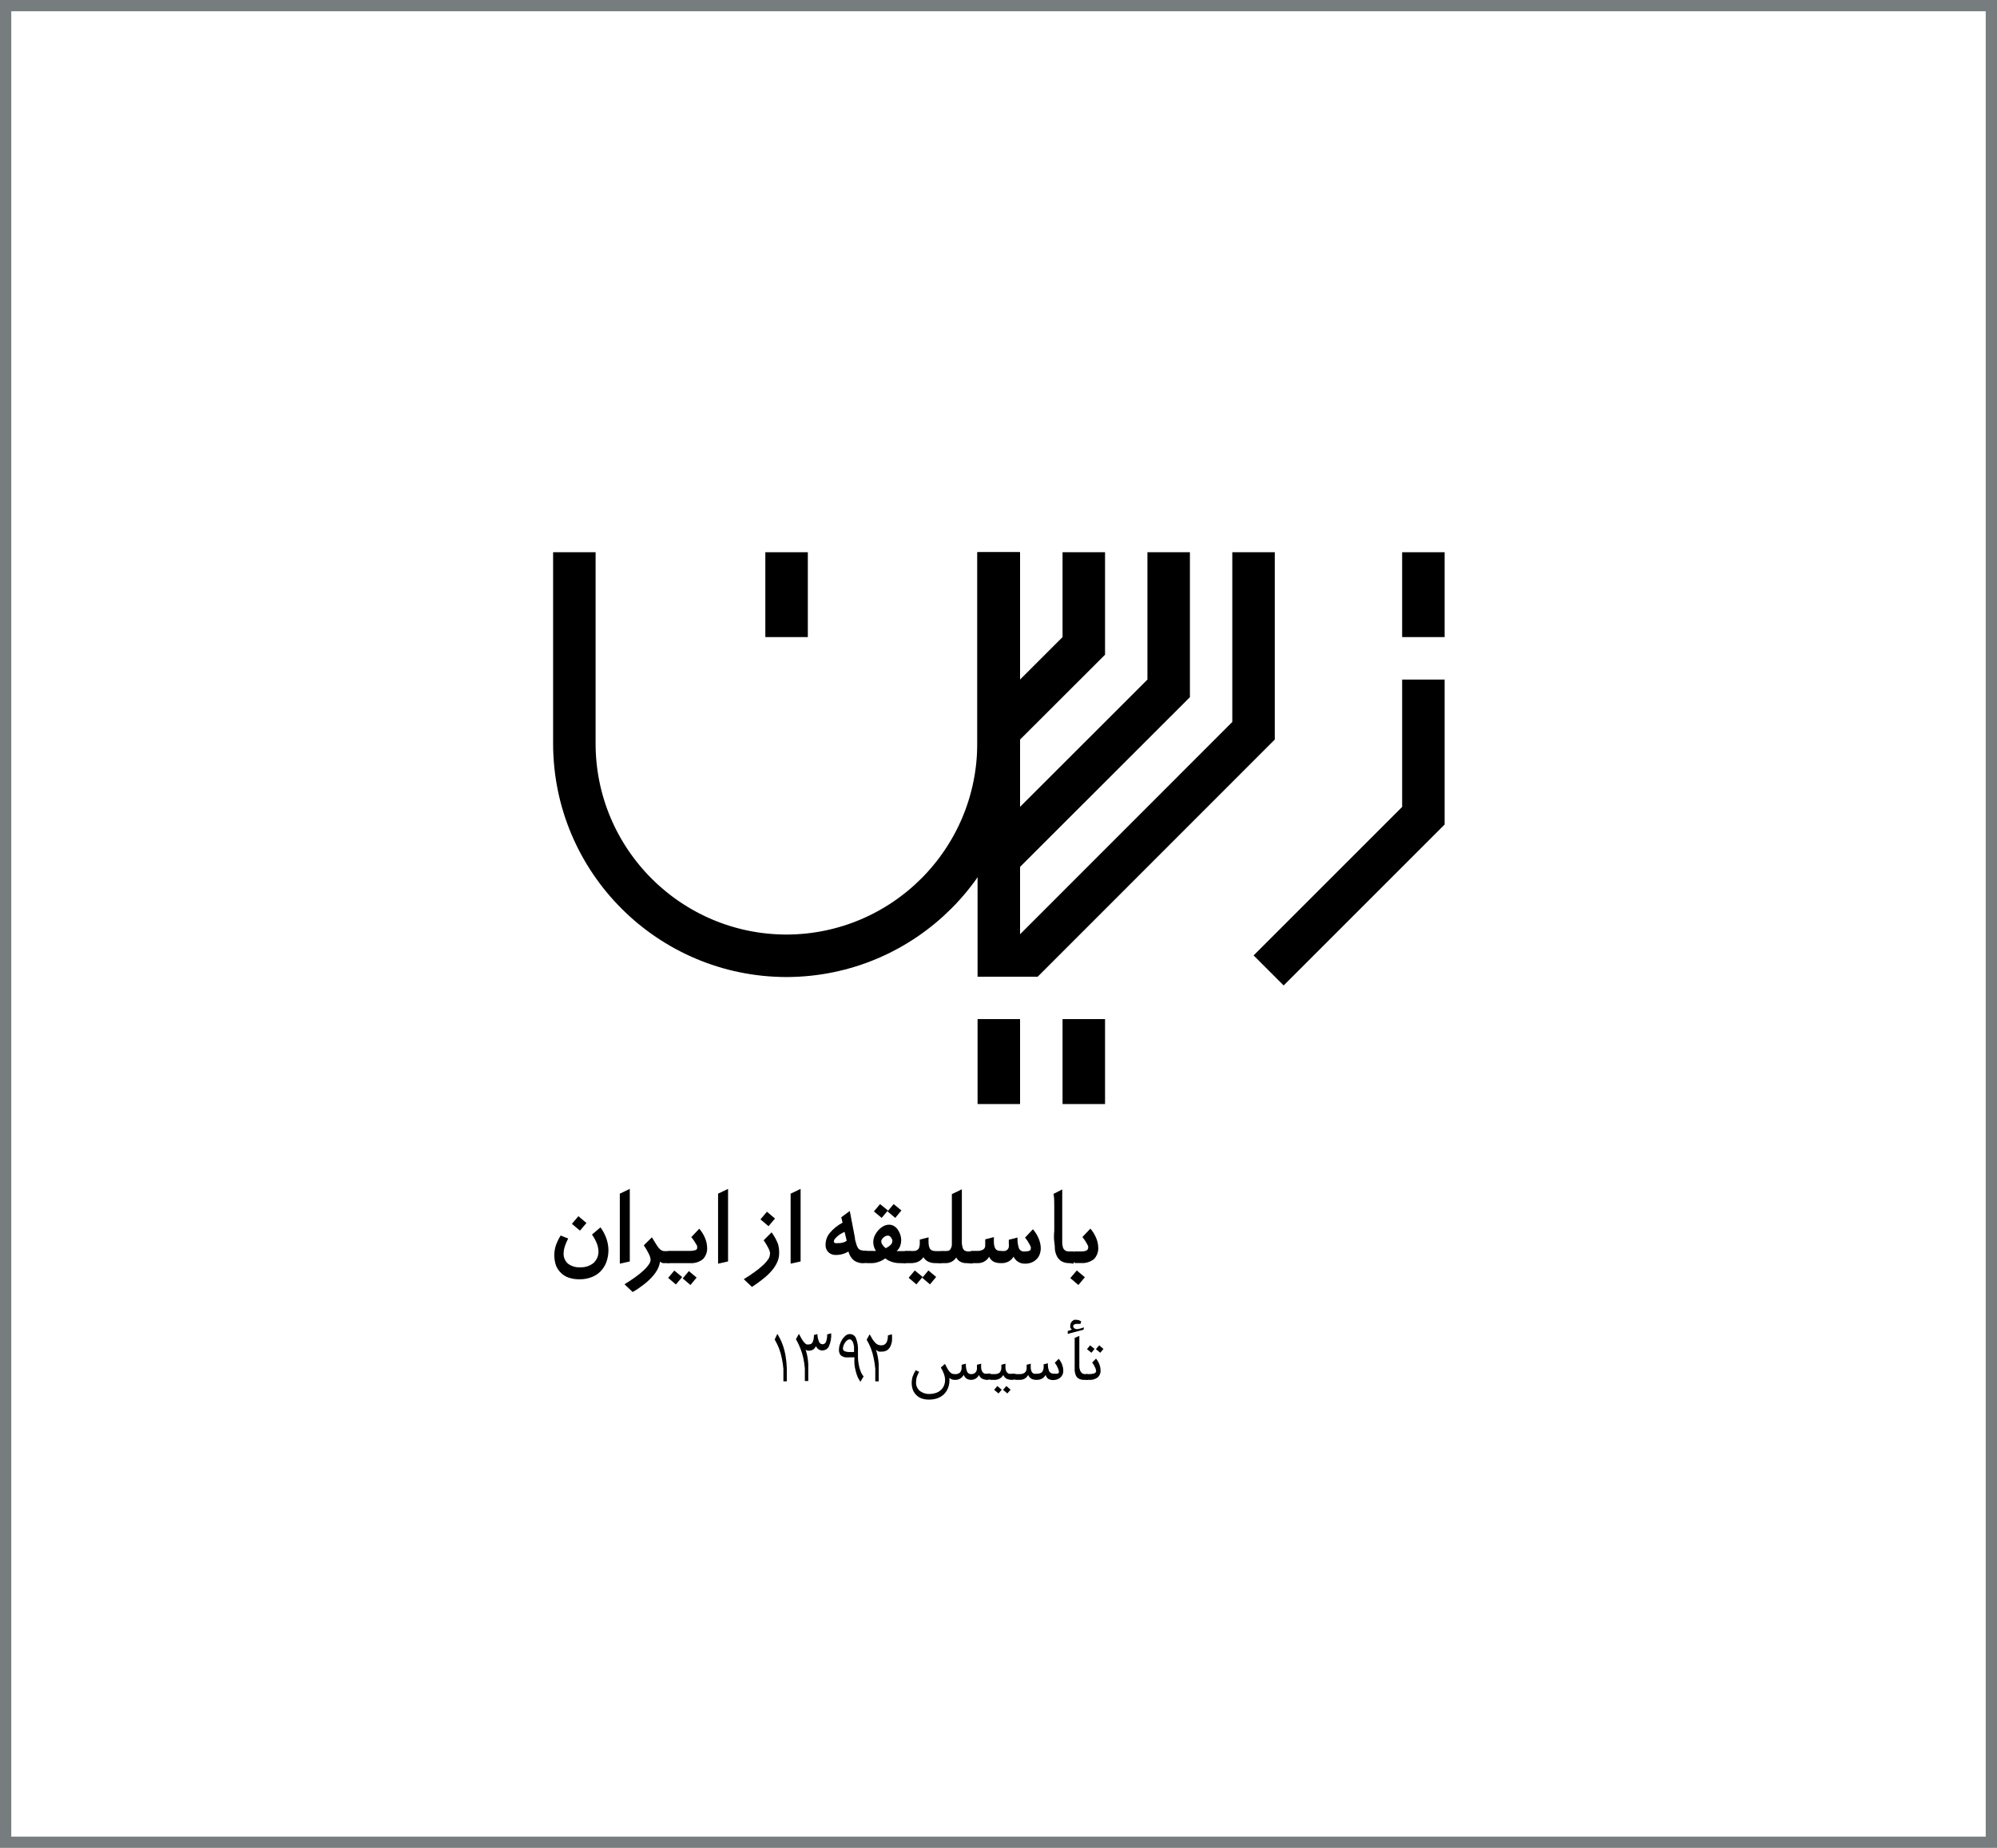
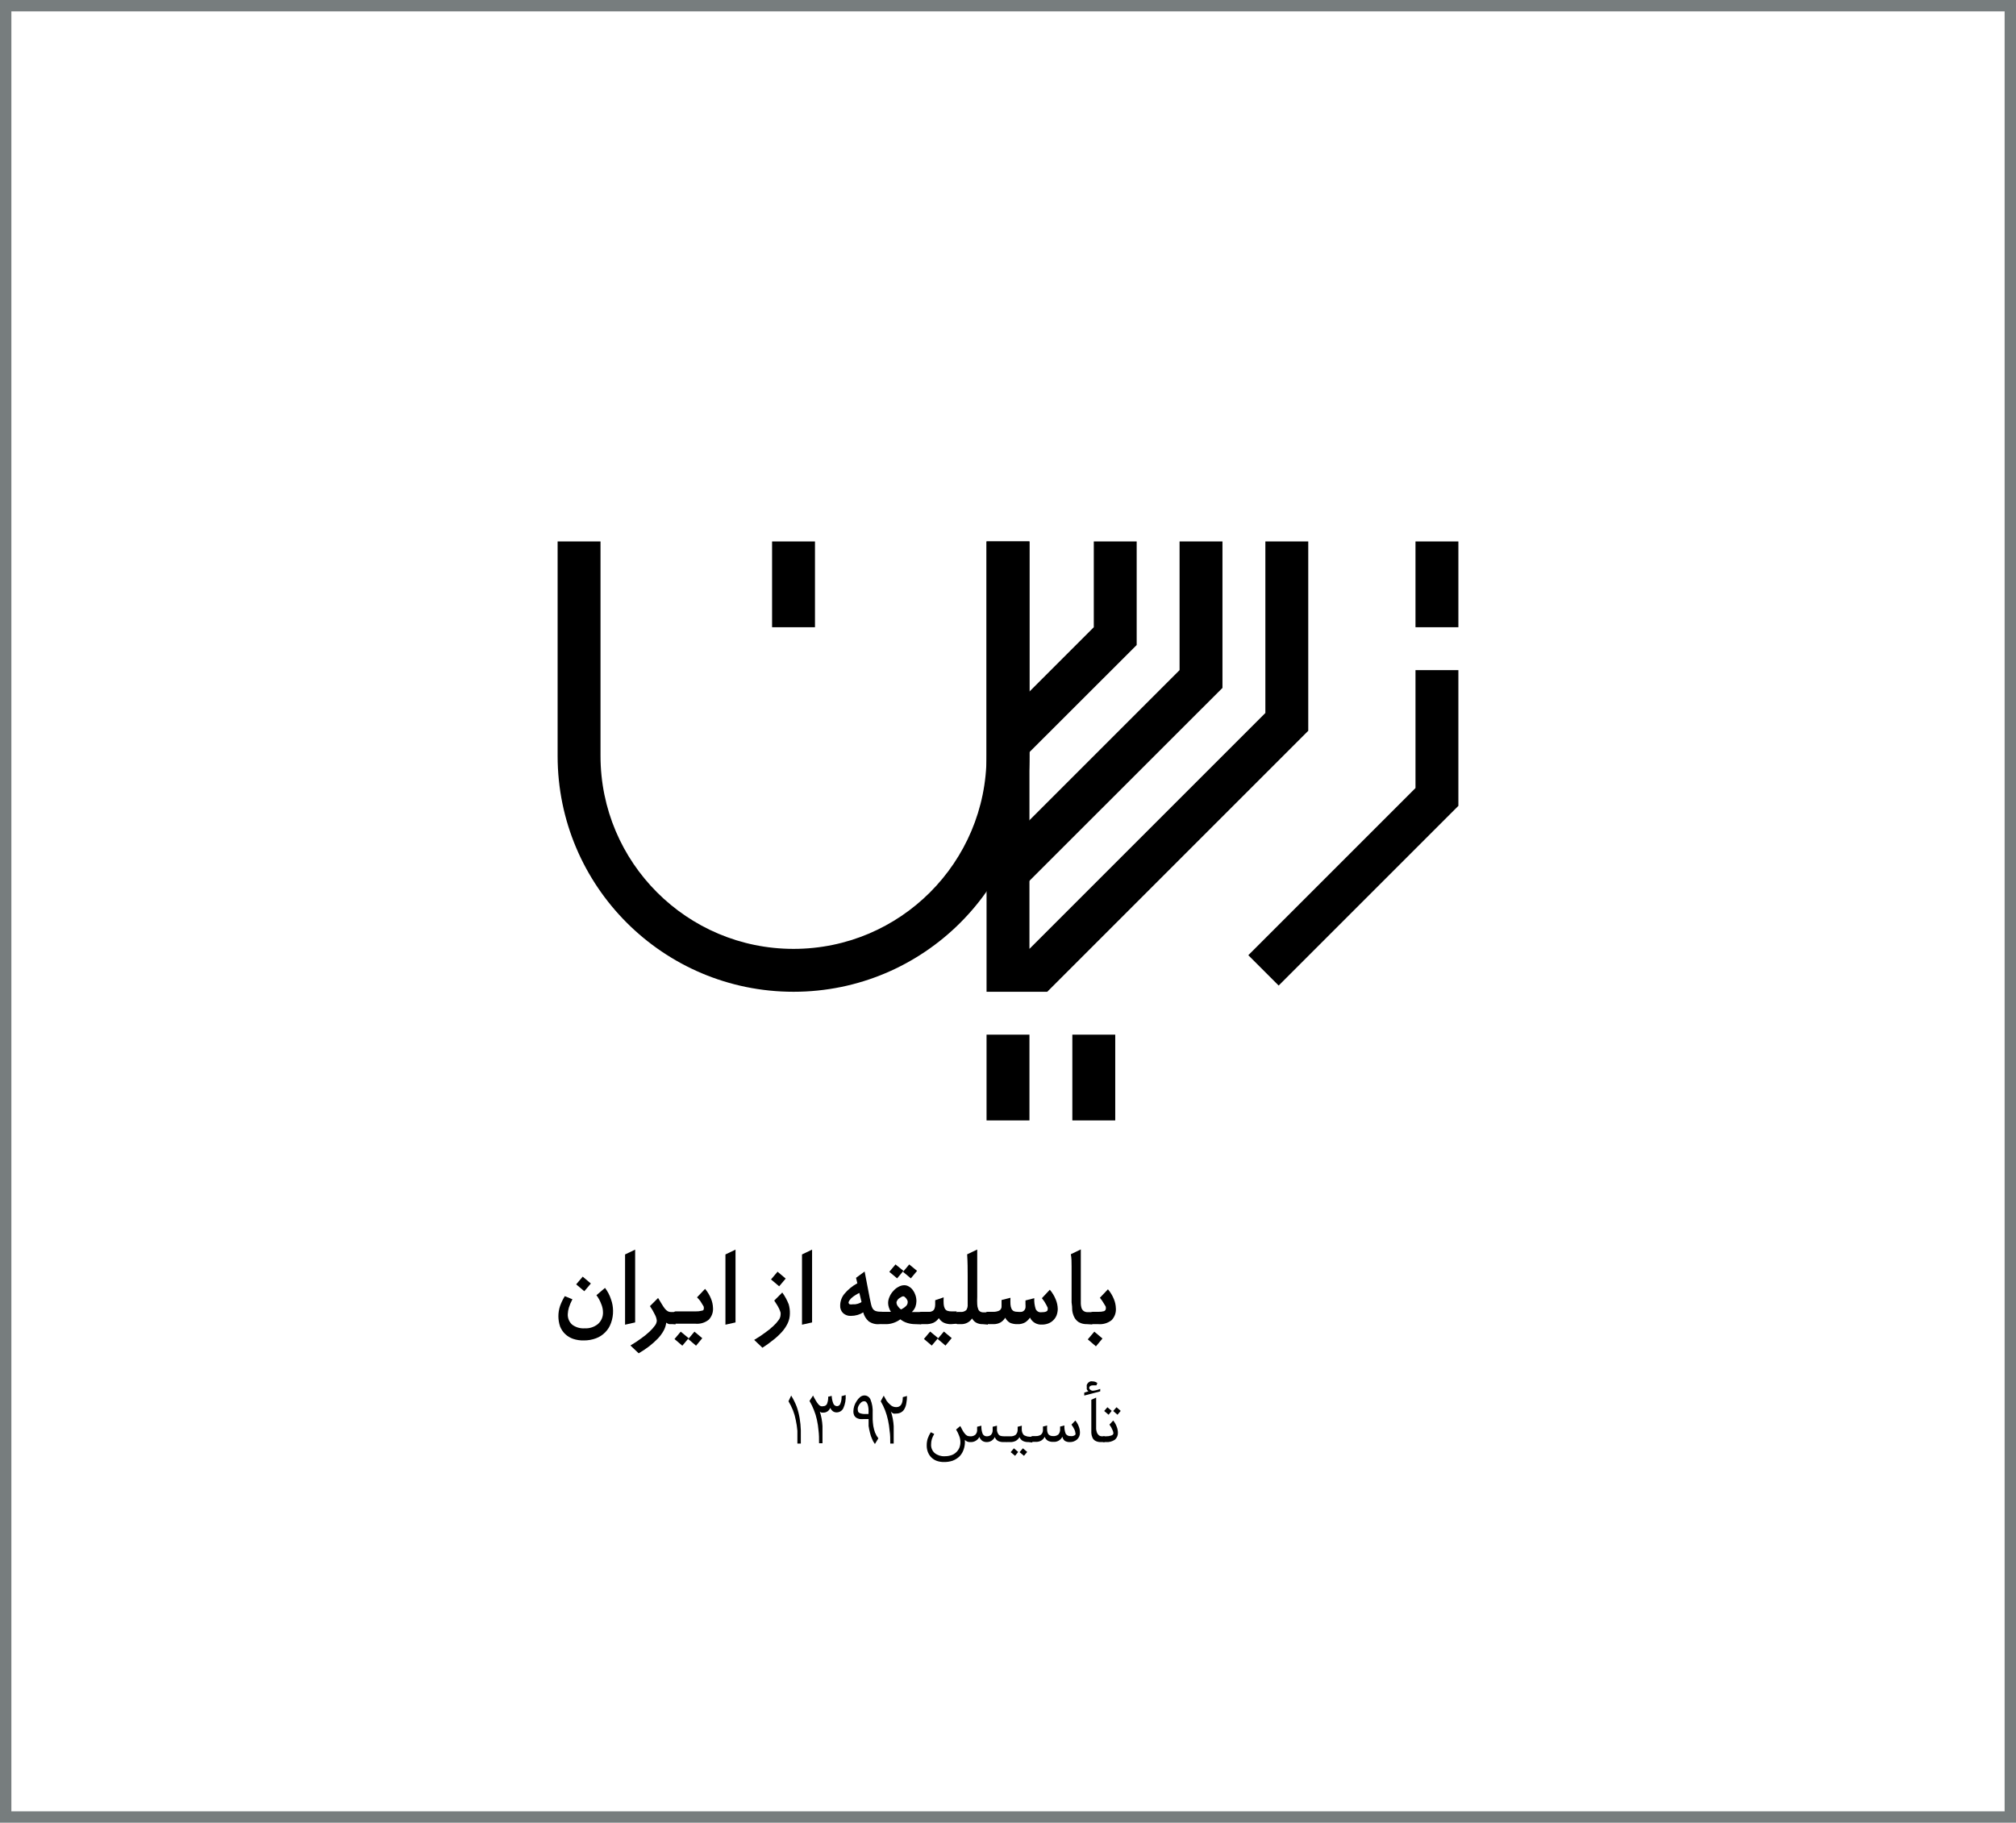
- <svg xmlns="http://www.w3.org/2000/svg" viewBox="0 0 188 174">
+ <svg xmlns="http://www.w3.org/2000/svg" viewBox="0 0 188 170">
  <defs>
-     <style>.cls-1,.cls-3{fill:none;}.cls-2{fill:#777d7e;}.cls-3{stroke:#000;stroke-miterlimit:10;stroke-width:4px;}</style>
+     <style>.cls-1{fill:none;}.cls-2{fill:#777d7e;}</style>
  </defs>
  <g id="Graphics">
-     <rect class="cls-1" width="188" height="174" />
-     <path class="cls-2" d="M186.94,1.06V172.94H1.06V1.06H186.94M188,0H0V174H188V0Z" />
-     <path d="M56.53,115.57a4,4,0,0,1,.56,1.06,3.55,3.55,0,0,1,.19,1.06,3.41,3.41,0,0,1-.19,1.14,2.56,2.56,0,0,1-.54.87,2.33,2.33,0,0,1-.86.56,3,3,0,0,1-1.14.2,2.93,2.93,0,0,1-1-.15,1.86,1.86,0,0,1-.73-.44,2,2,0,0,1-.48-.71,3,3,0,0,1,0-1.92,4.94,4.94,0,0,1,.44-.9l.71.28a4.74,4.74,0,0,0-.33.78,2.07,2.07,0,0,0-.1.59,1.23,1.23,0,0,0,.41,1,1.73,1.73,0,0,0,1.16.34,1.83,1.83,0,0,0,1.24-.4,1.43,1.43,0,0,0,.47-1.13,2.25,2.25,0,0,0-.16-.73,3.9,3.9,0,0,0-.45-.82Zm-1.93.31-.76-.64.61-.72.76.64Z" />
-     <path d="M59.29,118.78l-.94.21V112.4l.94-.45Z" />
-     <path d="M62.73,118.94l-.32,0a.57.57,0,0,1-.28-.14,2.06,2.06,0,0,1-.26.78,3.56,3.56,0,0,1-.54.72,5.86,5.86,0,0,1-.77.69c-.3.23-.61.45-1,.67l-.77-.73c.36-.22.7-.44,1-.66a7.06,7.06,0,0,0,.78-.63,3.06,3.06,0,0,0,.5-.56.82.82,0,0,0,.18-.46,1.48,1.48,0,0,0-.18-.57,6.13,6.13,0,0,0-.46-.79l.76-.75c.14.24.27.44.37.6a3.54,3.54,0,0,0,.28.41,1,1,0,0,0,.26.22.59.59,0,0,0,.29.07H63v1.15Z" />
-     <path d="M65.63,117.52a.49.49,0,0,0,0-.17c0-.07-.08-.15-.13-.25l-.19-.31-.23-.3.75-.79a3.2,3.2,0,0,1,.56.92,2.45,2.45,0,0,1,.18.85,1.43,1.43,0,0,1-.4,1.1,1.76,1.76,0,0,1-1.23.37H63q-.1,0-.18-.15a1.14,1.14,0,0,1-.07-.42,1.22,1.22,0,0,1,.07-.42c0-.1.11-.16.18-.16h1.89a1.88,1.88,0,0,0,.53-.06C65.57,117.69,65.63,117.62,65.63,117.52Zm-2,3.43-.73-.62.58-.69.74.61ZM65,121l-.73-.62.58-.69.73.61Z" />
-     <path d="M68.54,118.78l-.94.21V112.4l.94-.45Z" />
-     <path d="M73.35,118a2,2,0,0,1-.2.89,3.36,3.36,0,0,1-.54.81,5.5,5.5,0,0,1-.82.76,11.32,11.32,0,0,1-1,.72l-.77-.73c.36-.22.7-.44,1-.66a7.06,7.06,0,0,0,.78-.63,3.06,3.06,0,0,0,.5-.56.82.82,0,0,0,.18-.46.68.68,0,0,0,0-.25,2.11,2.11,0,0,0-.13-.34c-.06-.12-.13-.25-.21-.38s-.16-.26-.25-.38l.75-.75a4.84,4.84,0,0,1,.6,1.09A2.83,2.83,0,0,1,73.35,118Zm-1-2.54-.76-.64.61-.72.76.64Z" />
-     <path d="M75.37,118.78l-.94.21V112.4l.94-.45Z" />
-     <path d="M81.37,118.94a1.48,1.48,0,0,1-1-.27,1.61,1.61,0,0,1-.5-.83,1.85,1.85,0,0,1-.53.24,2.16,2.16,0,0,1-.62.09,1,1,0,0,1-.73-.25.94.94,0,0,1-.27-.72,1.74,1.74,0,0,1,.37-1.07,4,4,0,0,1,1.23-1l-.12-.51.8-.59.48,2.5c0,.23.09.43.13.59a1.17,1.17,0,0,0,.16.39.47.47,0,0,0,.26.2,1.33,1.33,0,0,0,.44.06h.15v1.15ZM79.51,116a2.31,2.31,0,0,0-.35.18,1.89,1.89,0,0,0-.31.22,1.81,1.81,0,0,0-.24.24.52.52,0,0,0-.11.24.18.18,0,0,0,.11.17.56.56,0,0,0,.28,0,.9.9,0,0,0,.22,0l.25-.05a1,1,0,0,0,.21-.08l.14-.09Z" />
-     <path d="M84.71,118.94a2.21,2.21,0,0,1-.72-.11,1.84,1.84,0,0,1-.65-.34,2.08,2.08,0,0,1-.66.34,1.81,1.81,0,0,1-.62.11h-.4q-.12,0-.18-.15a1,1,0,0,1-.07-.42,1,1,0,0,1,.07-.42c0-.1.1-.16.18-.16h.52a1.57,1.57,0,0,0,.28,0,1.69,1.69,0,0,1-.19-.41,1.51,1.51,0,0,1-.06-.41,1.44,1.44,0,0,1,.13-.6,2.12,2.12,0,0,1,.35-.53,1.75,1.75,0,0,1,.48-.38,1.08,1.08,0,0,1,.53-.14.89.89,0,0,1,.45.12,1.13,1.13,0,0,1,.36.33,1.8,1.8,0,0,1,.24.48,1.71,1.71,0,0,1,.09.55,1.61,1.61,0,0,1-.09.51,1.21,1.21,0,0,1-.34.5l.31,0h.56v1.15ZM83,114.68l-.73-.61.58-.69.74.6Zm.57,1.67a.46.46,0,0,0-.21.05.9.9,0,0,0-.2.14.75.75,0,0,0-.14.17.32.32,0,0,0-.06.17.66.66,0,0,0,.13.35,1.18,1.18,0,0,0,.29.3,1.37,1.37,0,0,0,.46-.31.47.47,0,0,0,.16-.29.68.68,0,0,0,0-.19,1.14,1.14,0,0,0-.1-.19.58.58,0,0,0-.13-.14A.27.27,0,0,0,83.61,116.35Zm.71-1.67-.73-.61.58-.69.73.6Z" />
-     <path d="M88.08,118.94a1.56,1.56,0,0,1-.68-.13,1.07,1.07,0,0,1-.47-.43,1.27,1.27,0,0,1-.5.43,1.69,1.69,0,0,1-.72.13h-.43q-.11,0-.18-.15a1.14,1.14,0,0,1-.07-.42,1.22,1.22,0,0,1,.07-.42c.05-.1.11-.16.18-.16h.41a2.56,2.56,0,0,0,.42,0,.66.66,0,0,0,.27-.1.41.41,0,0,0,.15-.21,1.48,1.48,0,0,0,.06-.35v-.41l.83-.21a5.16,5.16,0,0,0,0,.61,1.07,1.07,0,0,0,.1.41.45.45,0,0,0,.23.22,1.15,1.15,0,0,0,.41.06h.47v1.15Zm-1.81,2-.73-.62.58-.69.74.61Zm1.28,0-.73-.62.58-.69.73.61Z" />
-     <path d="M91,118.94a1.13,1.13,0,0,1-.61-.14,1,1,0,0,1-.37-.39,1.15,1.15,0,0,1-1,.53h-.36q-.1,0-.18-.15a.92.92,0,0,1-.07-.41,1,1,0,0,1,.07-.42c0-.1.11-.16.18-.16h.26c.28,0,.46,0,.55-.17a.84.84,0,0,0,.14-.53c0-.06,0-.19,0-.38s0-.49,0-.87,0-.85,0-1.41,0-1.25,0-2l.94-.45v4.43c0,.26,0,.49,0,.67a2,2,0,0,0,.09.44.52.52,0,0,0,.19.24.69.69,0,0,0,.34.07h.38v1.14Z" />
-     <path d="M95.42,118.33a1.24,1.24,0,0,1-.46.45,1.32,1.32,0,0,1-.7.16,1.71,1.71,0,0,1-.69-.12,1,1,0,0,1-.45-.48,1.23,1.23,0,0,1-.48.46,1.15,1.15,0,0,1-.57.14h-.6q-.12,0-.18-.15a1,1,0,0,1-.07-.42,1,1,0,0,1,.07-.42c0-.1.1-.16.18-.16H92a1.08,1.08,0,0,0,.52-.11.42.42,0,0,0,.23-.41v-.57l.82-.21a5.16,5.16,0,0,0,0,.61,1.29,1.29,0,0,0,.1.41.45.45,0,0,0,.21.22.88.88,0,0,0,.35.06,1.49,1.49,0,0,0,.4,0,.48.48,0,0,0,.23-.14.41.41,0,0,0,.11-.23,1.75,1.75,0,0,0,0-.35v-.33l.82-.21a2.7,2.7,0,0,0,.13,1,.5.5,0,0,0,.53.31c.4,0,.59-.08.59-.25a.54.54,0,0,0,0-.18,1.57,1.57,0,0,0-.13-.26,3.49,3.49,0,0,0-.18-.31l-.23-.3.74-.79a3.2,3.2,0,0,1,.56.92,2.45,2.45,0,0,1,.18.85,1.7,1.7,0,0,1-.11.61,1.14,1.14,0,0,1-.31.46,1.35,1.35,0,0,1-.47.3,1.64,1.64,0,0,1-.6.1A1.14,1.14,0,0,1,95.42,118.33Z" />
-     <path d="M100.69,118.94a1.49,1.49,0,0,1-.75-.17,1.19,1.19,0,0,1-.43-.46,1.9,1.9,0,0,1-.2-.65q0-.36-.06-.75t0-1c0-.38,0-.77,0-1.17s0-.8,0-1.2,0-.77-.07-1.12L100,112v1.15c0,.4,0,.79,0,1.19s0,.78,0,1.17,0,.75,0,1.1c0,.16,0,.31,0,.46a1.59,1.59,0,0,0,.07.4.51.51,0,0,0,.2.27.62.62,0,0,0,.4.1h.4v1.15Z" />
-     <path d="M101.52,121l-.76-.65.61-.72.76.64Zm.92-3.49a.58.58,0,0,0,0-.17,2.05,2.05,0,0,0-.13-.25c-.05-.1-.12-.2-.19-.31l-.22-.3.75-.79a3.2,3.2,0,0,1,.56.92,2.45,2.45,0,0,1,.18.85,1.47,1.47,0,0,1-.4,1.1,1.76,1.76,0,0,1-1.23.37h-.53q-.11,0-.18-.15a1,1,0,0,1-.07-.42A1,1,0,0,1,101,118c0-.1.11-.16.18-.16h.53a1.93,1.93,0,0,0,.53-.06C102.37,117.69,102.44,117.62,102.44,117.52Z" />
-     <path d="M73.18,125.6a5.6,5.6,0,0,1,.51,1.05,6.1,6.1,0,0,1,.27,1.06,8,8,0,0,1,.11,1.12c0,.39,0,.8,0,1.24h-.32c0-.43,0-.82,0-1.18a7.81,7.81,0,0,0-.15-1,5.06,5.06,0,0,0-.26-.91,6,6,0,0,0-.41-.85Z" />
-     <path d="M75.21,125.6c.1.19.19.36.27.49a2.44,2.44,0,0,0,.23.32.84.84,0,0,0,.21.18.71.71,0,0,0,.26,0,.34.34,0,0,0,.32-.21,1.4,1.4,0,0,0,.12-.67l.33-.09a2,2,0,0,0,.16.74.36.36,0,0,0,.34.22.35.35,0,0,0,.31-.23,1.79,1.79,0,0,0,.11-.7l.38-.1a2.66,2.66,0,0,1-.22,1.24.68.68,0,0,1-.61.37.56.56,0,0,1-.38-.12.73.73,0,0,1-.23-.29.65.65,0,0,1-.63.43.52.52,0,0,1-.17,0,.42.42,0,0,1-.17-.1,5.14,5.14,0,0,1,.25,1.35c0,.49,0,1,0,1.61h-.32c0-.43,0-.82,0-1.18a7.81,7.81,0,0,0-.15-1,5.35,5.35,0,0,0-.28-.91,6.6,6.6,0,0,0-.41-.85Z" />
-     <path d="M81,130.11a3,3,0,0,1-.27-.47,4.59,4.59,0,0,1-.18-.56,4.23,4.23,0,0,1-.11-.62,4.73,4.73,0,0,1,0-.65H80a2.81,2.81,0,0,1-.43,0,.82.82,0,0,1-.32-.12.45.45,0,0,1-.2-.23.79.79,0,0,1-.07-.37,1.42,1.42,0,0,1,.08-.48,2.62,2.62,0,0,1,.22-.48,1.71,1.71,0,0,1,.33-.37.64.64,0,0,1,.39-.14.62.62,0,0,1,.58.38,3,3,0,0,1,.19,1.25c0,.19,0,.4,0,.61a4.36,4.36,0,0,0,.07.62,3.33,3.33,0,0,0,.16.6,1.86,1.86,0,0,0,.3.53Zm-.6-2.81c0-.17,0-.33,0-.47a1.8,1.8,0,0,0-.08-.38.57.57,0,0,0-.14-.24.25.25,0,0,0-.2-.09.35.35,0,0,0-.23.09.7.7,0,0,0-.2.22.92.92,0,0,0-.14.28.83.83,0,0,0-.06.29.32.32,0,0,0,.18.24,1.24,1.24,0,0,0,.49.07h.4Z" />
-     <path d="M82.46,127.08a5.29,5.29,0,0,1,.26,1.36c0,.49,0,1,0,1.63h-.32c0-.43,0-.82,0-1.18a7.81,7.81,0,0,0-.15-1A5.35,5.35,0,0,0,82,127a5.5,5.5,0,0,0-.41-.85l.28-.51.27.47a2.39,2.39,0,0,0,.25.32.75.75,0,0,0,.26.19.79.79,0,0,0,.32.06c.41,0,.62-.31.62-.94l.38-.1a4.57,4.57,0,0,1,0,.67,1.87,1.87,0,0,1-.17.52.92.92,0,0,1-.32.33.9.9,0,0,1-.48.11,1,1,0,0,1-.24,0A.53.53,0,0,1,82.46,127.08Z" />
-     <path d="M93,129.93a1.12,1.12,0,0,1-.52-.1.67.67,0,0,1-.32-.36.8.8,0,0,1-.75.46.78.78,0,0,1-.41-.11.87.87,0,0,1-.28-.36.86.86,0,0,1-.82.47.67.67,0,0,1-.52-.19.77.77,0,0,1,0,.15.81.81,0,0,1,0,.16,1.85,1.85,0,0,1-.16.71,1.64,1.64,0,0,1-.38.55,1.81,1.81,0,0,1-.6.36,2.47,2.47,0,0,1-.79.12,2,2,0,0,1-.66-.1,1.32,1.32,0,0,1-.51-.31,1.37,1.37,0,0,1-.33-.48,1.76,1.76,0,0,1-.12-.66,2.08,2.08,0,0,1,.09-.63,2.9,2.9,0,0,1,.29-.59l.32.16a2.56,2.56,0,0,0-.22.48,1.58,1.58,0,0,0-.07.47,1,1,0,0,0,.33.82,1.37,1.37,0,0,0,.93.31,1.9,1.9,0,0,0,.61-.1,1.17,1.17,0,0,0,.46-.27,1.15,1.15,0,0,0,.3-.42,1.42,1.42,0,0,0,.1-.55,1.73,1.73,0,0,0-.11-.55,2.77,2.77,0,0,0-.29-.6l.39-.34.21.4a1.84,1.84,0,0,0,.2.31.79.79,0,0,0,.22.19.62.62,0,0,0,.29.06.68.68,0,0,0,.49-.14.71.71,0,0,0,.16-.51v-.23l.4-.1a1.72,1.72,0,0,0,.12.76.4.4,0,0,0,.38.22.57.57,0,0,0,.37-.12.55.55,0,0,0,.17-.44v-.32l.4-.1a2.76,2.76,0,0,0,0,.44.81.81,0,0,0,.1.31.46.46,0,0,0,.21.18.81.81,0,0,0,.34,0h.25v.54Z" />
-     <path d="M95.29,129.93a1.15,1.15,0,0,1-.52-.1.67.67,0,0,1-.32-.36.9.9,0,0,1-.35.35,1,1,0,0,1-.52.11h-.29a.14.14,0,0,1-.12-.07.39.39,0,0,1,0-.2.36.36,0,0,1,0-.19c0-.05.07-.08.12-.08h.29a.87.87,0,0,0,.51-.12.69.69,0,0,0,.18-.5v-.26l.39-.1a3.09,3.09,0,0,0,0,.47.81.81,0,0,0,.1.3.44.44,0,0,0,.21.17,1.23,1.23,0,0,0,.36,0h.27v.54ZM94,131.21l-.41-.34.3-.36.41.35Zm.83,0-.4-.34.31-.36.4.35Z" />
-     <path d="M98.44,129.46a.86.86,0,0,1-.33.35,1,1,0,0,1-.51.12,1,1,0,0,1-.5-.1.8.8,0,0,1-.31-.36.86.86,0,0,1-.33.35.9.9,0,0,1-.46.11h-.36a.13.13,0,0,1-.12-.07.39.39,0,0,1,0-.2.36.36,0,0,1,0-.19.14.14,0,0,1,.12-.08H96a.79.79,0,0,0,.45-.12.53.53,0,0,0,.2-.44v-.32l.39-.1a3.09,3.09,0,0,0,0,.47,1.07,1.07,0,0,0,.09.3.44.44,0,0,0,.19.17.72.72,0,0,0,.28,0,.68.68,0,0,0,.49-.14.75.75,0,0,0,.16-.51v-.23l.4-.1a1.72,1.72,0,0,0,.12.76.49.49,0,0,0,.46.22h.17l.16,0a.4.4,0,0,0,.12-.1.18.18,0,0,0,0-.13.91.91,0,0,0-.09-.3,1.92,1.92,0,0,0-.29-.5l.37-.37a1.84,1.84,0,0,1,.33.57,1.63,1.63,0,0,1,.1.53.84.84,0,0,1-.27.66,1,1,0,0,1-.67.24.91.91,0,0,1-.49-.12A.67.67,0,0,1,98.44,129.46Z" />
-     <path d="M102,125.21l-1.48.39v-.27l.39-.13a.43.43,0,0,1-.15-.18.54.54,0,0,1,0-.21.56.56,0,0,1,.18-.41.76.76,0,0,1,.19-.12.63.63,0,0,1,.22,0,.68.68,0,0,1,.44.16l-.08.22-.18,0h-.18a.4.4,0,0,0-.22.06.18.18,0,0,0-.1.16.26.26,0,0,0,.11.2.47.47,0,0,0,.26.08,2.89,2.89,0,0,0,.65-.17Zm.07,4.72a1,1,0,0,1-.53-.12.63.63,0,0,1-.26-.3,1.42,1.42,0,0,1-.11-.44c0-.16,0-.33,0-.49s0-.46,0-.66v-.6c0-.2,0-.4,0-.62s0-.45,0-.72l.44-.19q0,.46,0,.78v1.75c0,.14,0,.27,0,.4a1.2,1.2,0,0,0,.08.35.66.66,0,0,0,.17.23.5.5,0,0,0,.31.09h.22v.54Z" />
-     <path d="M103.19,129.09a.84.84,0,0,0-.08-.29,2.25,2.25,0,0,0-.29-.5l.36-.37a1.84,1.84,0,0,1,.33.57,1.63,1.63,0,0,1,.1.53.82.82,0,0,1-.27.67,1.19,1.19,0,0,1-.83.23h-.22a.15.15,0,0,1-.12-.07.39.39,0,0,1,0-.2.36.36,0,0,1,0-.19.17.17,0,0,1,.12-.08h.23a1.63,1.63,0,0,0,.47-.06C103.13,129.28,103.19,129.2,103.19,129.09Zm-.44-1.71-.42-.34.3-.36.41.34Zm.83,0-.41-.34.31-.36.4.34Z" />
-     <path class="cls-3" d="M54.07,52V70a20,20,0,0,0,20,20h0A20,20,0,0,0,94,70V52" />
-     <polyline class="cls-3" points="119.43 91.38 134 76.81 134 63.99" />
-     <line class="cls-3" x1="74.05" y1="52" x2="74.05" y2="59.99" />
-     <line class="cls-3" x1="134" y1="59.99" x2="134" y2="52" />
-     <line class="cls-3" x1="94.03" y1="95.96" x2="94.03" y2="103.96" />
-     <line class="cls-3" x1="102.03" y1="103.96" x2="102.03" y2="95.96" />
-     <polyline class="cls-3" points="102.03 52 102.03 60.82 94.03 68.81" />
-     <polyline class="cls-3" points="110.02 52 110.02 64.82 94.03 80.8" />
-     <polyline class="cls-3" points="94.03 52 94.03 89.97 96.86 89.97 118.01 68.81 118.01 52" />
+     <rect class="cls-1" y="-2" width="188" height="174" />
+   </g>
+   <g id="Isolation_Mode" data-name="Isolation Mode">
+     <path class="cls-2" d="M186.94,1.06V168.94H1.06V1.06H186.94M188,0H0V170H188V0Z" />
+     <path d="M56.42,120.12a3.54,3.54,0,0,1,.56,1.07,3.21,3.21,0,0,1,.19,1.06,3.17,3.17,0,0,1-.19,1.14,2.29,2.29,0,0,1-.54.87,2.33,2.33,0,0,1-.86.56,3.17,3.17,0,0,1-1.14.2,2.93,2.93,0,0,1-1-.15,2.07,2.07,0,0,1-.73-.44,2,2,0,0,1-.48-.71,3,3,0,0,1,0-1.92,5,5,0,0,1,.44-.91l.71.29a4.74,4.74,0,0,0-.33.78,2.42,2.42,0,0,0-.1.59,1.23,1.23,0,0,0,.41,1,1.75,1.75,0,0,0,1.16.34,1.81,1.81,0,0,0,1.24-.4,1.4,1.4,0,0,0,.47-1.13,2,2,0,0,0-.16-.73,3.22,3.22,0,0,0-.45-.83Zm-1.93.31-.76-.64.61-.72.76.64Z" />
+     <path d="M59.23,123.34l-.94.21V117l.94-.45Z" />
+     <path d="M62.73,123.5l-.32,0a.67.67,0,0,1-.28-.14,2.06,2.06,0,0,1-.26.78,3.56,3.56,0,0,1-.54.72,7.63,7.63,0,0,1-.77.69c-.3.23-.62.45-1,.67l-.77-.73c.37-.22.71-.44,1-.66a7.06,7.06,0,0,0,.78-.63,4,4,0,0,0,.5-.56.84.84,0,0,0,.18-.46,1.48,1.48,0,0,0-.18-.57,5.52,5.52,0,0,0-.46-.79l.76-.76c.14.24.26.44.37.61a3.19,3.19,0,0,0,.28.41,1,1,0,0,0,.26.22.57.57,0,0,0,.29.07H63v1.15Z" />
+     <path d="M65.63,122.08a.45.45,0,0,0,0-.17c0-.07-.08-.16-.13-.25l-.19-.31A3.55,3.55,0,0,0,65,121l.75-.79a3.25,3.25,0,0,1,.56.93,2.4,2.4,0,0,1,.18.85,1.43,1.43,0,0,1-.4,1.1,1.72,1.72,0,0,1-1.23.37H63q-.1,0-.18-.15a1.29,1.29,0,0,1,0-.84c0-.11.11-.16.18-.16h1.89a1.88,1.88,0,0,0,.53-.06C65.57,122.24,65.63,122.17,65.63,122.08Zm-2,3.43-.73-.62.58-.69.74.61Zm1.28,0-.73-.62.58-.69.73.61Z" />
+     <path d="M68.59,123.34l-.94.21V117l.94-.45Z" />
+     <path d="M73.66,122.52a2.14,2.14,0,0,1-.2.89,3.36,3.36,0,0,1-.54.81,6.08,6.08,0,0,1-.82.76,10.2,10.2,0,0,1-1,.72l-.77-.73c.37-.22.71-.44,1-.66a7.06,7.06,0,0,0,.78-.63,3.42,3.42,0,0,0,.5-.56.84.84,0,0,0,.18-.46.92.92,0,0,0,0-.25,2.92,2.92,0,0,0-.13-.34,3.59,3.59,0,0,0-.21-.38c-.08-.13-.16-.26-.25-.39l.75-.75a4.88,4.88,0,0,1,.6,1.1A2.83,2.83,0,0,1,73.66,122.52Zm-1-2.55-.76-.64.61-.72.76.64Z" />
+     <path d="M75.73,123.34l-.94.21V117l.94-.45Z" />
+     <path d="M82,123.5a1.48,1.48,0,0,1-1-.27,1.65,1.65,0,0,1-.5-.83,1.92,1.92,0,0,1-.52.24,2.28,2.28,0,0,1-.63.09,1,1,0,0,1-.72-.25.91.91,0,0,1-.28-.72,1.73,1.73,0,0,1,.38-1.07,4.06,4.06,0,0,1,1.22-1l-.12-.51.8-.59.48,2.5c.05.24.09.44.13.6a1.17,1.17,0,0,0,.16.39.6.6,0,0,0,.27.2,1.27,1.27,0,0,0,.43.06h.15v1.15Zm-1.86-2.91a2.37,2.37,0,0,0-.35.19,2.44,2.44,0,0,0-.31.22,1,1,0,0,0-.23.24.45.45,0,0,0-.12.24.2.2,0,0,0,.11.17.74.74,0,0,0,.28,0l.23,0,.24-.05.21-.08a.56.56,0,0,0,.14-.09Z" />
+     <path d="M85.33,123.5a2.46,2.46,0,0,1-.72-.11,1.92,1.92,0,0,1-.65-.34,2.3,2.3,0,0,1-.66.34,2.08,2.08,0,0,1-.62.11h-.41q-.1,0-.18-.15a1.3,1.3,0,0,1,0-.84c0-.11.11-.16.18-.16h.53l.28,0a1.69,1.69,0,0,1-.19-.41,1.26,1.26,0,0,1-.07-.41,1.39,1.39,0,0,1,.14-.6,1.75,1.75,0,0,1,.35-.53,1.58,1.58,0,0,1,.48-.38,1.1,1.1,0,0,1,.53-.15.81.81,0,0,1,.45.13,1.13,1.13,0,0,1,.36.33,1.6,1.6,0,0,1,.24.47,1.77,1.77,0,0,1,.09.56,1.61,1.61,0,0,1-.09.51,1.27,1.27,0,0,1-.34.5l.31,0h.56v1.15Zm-1.67-4.27-.73-.61.58-.69.74.6Zm.57,1.67A.45.45,0,0,0,84,121a.86.86,0,0,0-.2.13.49.49,0,0,0-.14.18.32.32,0,0,0-.06.17.61.61,0,0,0,.13.35,1.18,1.18,0,0,0,.29.3,1.68,1.68,0,0,0,.46-.31.5.5,0,0,0,.16-.29.68.68,0,0,0,0-.19.85.85,0,0,0-.1-.19.64.64,0,0,0-.13-.15A.27.27,0,0,0,84.23,120.9Zm.71-1.67-.73-.61.58-.69.73.6Z" />
+     <path d="M88.7,123.5a1.56,1.56,0,0,1-.68-.13,1.13,1.13,0,0,1-.47-.43,1.28,1.28,0,0,1-.5.43,1.69,1.69,0,0,1-.72.13H85.9q-.11,0-.18-.15a1.3,1.3,0,0,1,0-.84c0-.11.11-.16.18-.16h.41l.42,0a.66.66,0,0,0,.27-.1.41.41,0,0,0,.15-.21,1.1,1.1,0,0,0,.06-.35v-.42L88,121a5.34,5.34,0,0,0,0,.62,1.12,1.12,0,0,0,.1.41.49.49,0,0,0,.23.22,1.15,1.15,0,0,0,.41.06h.47v1.15Zm-1.81,2-.73-.62.58-.69.74.61Zm1.28,0-.73-.62.58-.69.73.61Z" />
+     <path d="M91.63,123.5a1.16,1.16,0,0,1-.6-.14,1,1,0,0,1-.38-.39,1.18,1.18,0,0,1-1,.53h-.36q-.11,0-.18-.15a.94.94,0,0,1-.07-.41,1,1,0,0,1,.07-.42c.05-.11.11-.16.18-.16h.26a.72.72,0,0,0,.56-.17.84.84,0,0,0,.13-.53v-.39c0-.2,0-.49,0-.86s0-.85,0-1.42,0-1.25-.05-2l.94-.45v4.43a6.52,6.52,0,0,0,0,.68,1.26,1.26,0,0,0,.09.44.42.42,0,0,0,.19.24.62.62,0,0,0,.33.07h.38v1.14Z" />
+     <path d="M96.05,122.89a1.51,1.51,0,0,1-.46.45,1.32,1.32,0,0,1-.7.16,1.64,1.64,0,0,1-.69-.12,1.13,1.13,0,0,1-.46-.48,1.21,1.21,0,0,1-.47.46,1.34,1.34,0,0,1-.58.14h-.6q-.11,0-.18-.15a1.3,1.3,0,0,1,0-.84c0-.11.11-.16.18-.16h.56a1.25,1.25,0,0,0,.53-.11.43.43,0,0,0,.22-.41v-.58l.83-.21a5.34,5.34,0,0,0,0,.62,1.12,1.12,0,0,0,.1.41.5.5,0,0,0,.21.22.85.85,0,0,0,.35.06,1.54,1.54,0,0,0,.4,0,.48.48,0,0,0,.23-.14.55.55,0,0,0,.11-.23,1.83,1.83,0,0,0,0-.35v-.34l.82-.21a2.76,2.76,0,0,0,.13,1,.5.5,0,0,0,.53.31c.39,0,.59-.08.59-.25a.54.54,0,0,0,0-.18,2.1,2.1,0,0,0-.13-.26,3.49,3.49,0,0,0-.18-.31,3.55,3.55,0,0,0-.23-.31l.74-.79a3.25,3.25,0,0,1,.56.93,2.4,2.4,0,0,1,.18.85,1.74,1.74,0,0,1-.11.61,1.33,1.33,0,0,1-.31.46,1.35,1.35,0,0,1-.47.3,1.64,1.64,0,0,1-.6.1A1.14,1.14,0,0,1,96.05,122.89Z" />
+     <path d="M101.37,123.5a1.49,1.49,0,0,1-.75-.17,1.19,1.19,0,0,1-.43-.46,1.9,1.9,0,0,1-.2-.65q0-.37-.06-.75c0-.31,0-.65,0-1s0-.77,0-1.17,0-.8,0-1.2,0-.77-.07-1.12l.93-.45c0,.37,0,.76,0,1.16s0,.79,0,1.18l0,1.17c0,.39,0,.75,0,1.1,0,.16,0,.32,0,.47a1.59,1.59,0,0,0,.07.4.6.6,0,0,0,.2.27.64.64,0,0,0,.4.1h.4v1.15Z" />
+     <path d="M102.2,125.57l-.76-.65.61-.72.76.64Zm.92-3.49a.45.45,0,0,0,0-.17c0-.07-.08-.16-.13-.25l-.19-.31a3.55,3.55,0,0,0-.23-.31l.75-.79a3.25,3.25,0,0,1,.56.93,2.4,2.4,0,0,1,.18.85,1.43,1.43,0,0,1-.4,1.1,1.76,1.76,0,0,1-1.23.37h-.53q-.1,0-.18-.15a1.3,1.3,0,0,1,0-.84c0-.11.11-.16.18-.16h.53a1.88,1.88,0,0,0,.53-.06C103.05,122.24,103.12,122.17,103.12,122.08Z" />
+     <path d="M73.78,130.16a6.38,6.38,0,0,1,.52,1.05,6.59,6.59,0,0,1,.27,1.06,8.17,8.17,0,0,1,.11,1.12c0,.39,0,.81,0,1.25h-.32c0-.43,0-.82,0-1.19a7.81,7.81,0,0,0-.15-1,5.31,5.31,0,0,0-.26-.91,6.69,6.69,0,0,0-.42-.85Z" />
+     <path d="M75.82,130.16c.1.2.19.36.27.49a2.63,2.63,0,0,0,.23.33.57.57,0,0,0,.22.17.49.49,0,0,0,.25,0,.37.37,0,0,0,.33-.21,1.56,1.56,0,0,0,.11-.67l.33-.08a2.1,2.1,0,0,0,.16.74.38.38,0,0,0,.34.22.33.33,0,0,0,.31-.24,1.57,1.57,0,0,0,.11-.69l.38-.11a2.53,2.53,0,0,1-.22,1.24.69.69,0,0,1-.61.38.58.58,0,0,1-.38-.12.86.86,0,0,1-.23-.3.66.66,0,0,1-.63.44l-.17,0a.33.33,0,0,1-.17-.1A5.29,5.29,0,0,1,76.7,133c0,.48,0,1,0,1.61h-.32c0-.43,0-.82-.05-1.19a7.41,7.41,0,0,0-.15-1,5.35,5.35,0,0,0-.28-.91,6,6,0,0,0-.41-.85Z" />
+     <path d="M81.59,134.68a1.87,1.87,0,0,1-.27-.48,3.07,3.07,0,0,1-.19-.56A5.7,5.7,0,0,1,81,133c0-.21,0-.43,0-.65h-.39a2.85,2.85,0,0,1-.44,0,1,1,0,0,1-.32-.12.56.56,0,0,1-.2-.23.82.82,0,0,1-.07-.37,1.85,1.85,0,0,1,.08-.49,1.87,1.87,0,0,1,.23-.47,1.45,1.45,0,0,1,.32-.37.64.64,0,0,1,.4-.15.61.61,0,0,1,.57.39,2.88,2.88,0,0,1,.2,1.24c0,.2,0,.4,0,.61a6.2,6.2,0,0,0,.06.62,3.77,3.77,0,0,0,.16.6,2.23,2.23,0,0,0,.31.54Zm-.6-2.81a3.64,3.64,0,0,0,0-.48,1.74,1.74,0,0,0-.07-.37.66.66,0,0,0-.14-.25.26.26,0,0,0-.2-.08.38.38,0,0,0-.24.08,1.07,1.07,0,0,0-.2.22,1,1,0,0,0-.14.29.77.77,0,0,0,0,.29.27.27,0,0,0,.18.23,1.21,1.21,0,0,0,.49.08H81Z" />
+     <path d="M83.08,131.64a5.37,5.37,0,0,1,.26,1.37c0,.48,0,1,0,1.63h-.32c0-.43,0-.82-.06-1.19a7.41,7.41,0,0,0-.15-1,6.41,6.41,0,0,0-.27-.91,6,6,0,0,0-.41-.85l.28-.52q.15.28.27.48A2.23,2.23,0,0,0,83,131a.87.87,0,0,0,.26.18.79.79,0,0,0,.32.06c.41,0,.61-.31.61-.93l.39-.11a3.4,3.4,0,0,1-.06.67,1.52,1.52,0,0,1-.17.52.77.77,0,0,1-.31.33.9.9,0,0,1-.48.12.67.67,0,0,1-.24,0A.53.53,0,0,1,83.08,131.64Z" />
+     <path d="M93.6,134.5a1.15,1.15,0,0,1-.52-.1.68.68,0,0,1-.31-.37.82.82,0,0,1-.76.47.75.75,0,0,1-.4-.11.78.78,0,0,1-.28-.37.88.88,0,0,1-.82.48.65.65,0,0,1-.53-.2,1,1,0,0,1,0,.16v.15a2.11,2.11,0,0,1-.17.72,1.64,1.64,0,0,1-.38.55,2,2,0,0,1-.6.36,2.43,2.43,0,0,1-.79.12,2,2,0,0,1-.66-.1,1.39,1.39,0,0,1-.84-.8,1.67,1.67,0,0,1-.12-.65,2.08,2.08,0,0,1,.09-.63,2.73,2.73,0,0,1,.29-.6l.32.16a2.56,2.56,0,0,0-.22.48,1.64,1.64,0,0,0-.07.48,1,1,0,0,0,.33.82,1.37,1.37,0,0,0,.93.3,1.91,1.91,0,0,0,.61-.09,1.17,1.17,0,0,0,.46-.27,1.25,1.25,0,0,0,.3-.42,1.42,1.42,0,0,0,.1-.55,1.54,1.54,0,0,0-.11-.56,3.29,3.29,0,0,0-.29-.6l.39-.33.21.4a2,2,0,0,0,.2.3.82.82,0,0,0,.22.2.65.65,0,0,0,.29.06.67.67,0,0,0,.49-.15.63.63,0,0,0,.16-.5v-.24l.4-.1a1.78,1.78,0,0,0,.12.77.41.41,0,0,0,.39.22.59.59,0,0,0,.37-.12.62.62,0,0,0,.17-.45v-.32l.4-.1c0,.18,0,.33,0,.45a.87.87,0,0,0,.11.31.39.39,0,0,0,.2.18,1.06,1.06,0,0,0,.34.05h.26v.54Z" />
+     <path d="M95.92,134.5a1.12,1.12,0,0,1-.52-.1.73.73,0,0,1-.33-.36.9.9,0,0,1-.35.35,1.11,1.11,0,0,1-.52.11h-.28a.12.12,0,0,1-.12-.08.29.29,0,0,1,0-.19.27.27,0,0,1,0-.19.14.14,0,0,1,.12-.08h.28a.8.8,0,0,0,.51-.13.66.66,0,0,0,.19-.49v-.27l.39-.1a3,3,0,0,0,0,.47.8.8,0,0,0,.11.31.37.37,0,0,0,.21.16A.92.92,0,0,0,96,134h.27v.54Zm-1.26,1.28-.41-.34.3-.36.4.34Zm.83,0-.41-.34.31-.36.4.34Z" />
+     <path d="M99.07,134a.86.86,0,0,1-.84.48,1,1,0,0,1-.5-.1.73.73,0,0,1-.31-.37.85.85,0,0,1-.34.36.94.94,0,0,1-.45.11h-.36a.12.12,0,0,1-.12-.08.36.36,0,0,1-.05-.19.33.33,0,0,1,.05-.19.14.14,0,0,1,.12-.08h.33a.81.81,0,0,0,.46-.12.56.56,0,0,0,.2-.45v-.32l.39-.1a3,3,0,0,0,0,.47.81.81,0,0,0,.09.31.37.37,0,0,0,.19.16.56.56,0,0,0,.28.05.68.68,0,0,0,.49-.15.71.71,0,0,0,.16-.5v-.24l.4-.1a1.78,1.78,0,0,0,.12.77.49.49,0,0,0,.46.22.52.52,0,0,0,.17,0,.43.43,0,0,0,.16-.05.27.27,0,0,0,.12-.09.2.2,0,0,0,0-.13,1.25,1.25,0,0,0-.08-.31,3.08,3.08,0,0,0-.29-.49l.36-.38a1.88,1.88,0,0,1,.33.58,1.58,1.58,0,0,1,.1.53.84.84,0,0,1-.27.66,1,1,0,0,1-.66.24.87.87,0,0,1-.49-.12A.7.7,0,0,1,99.07,134Z" />
+     <path d="M102.6,129.77l-1.49.39v-.27l.39-.13a.43.43,0,0,1-.15-.18.53.53,0,0,1,0-.2.56.56,0,0,1,0-.23.8.8,0,0,1,.13-.19.67.67,0,0,1,.2-.12.54.54,0,0,1,.22,0,.7.7,0,0,1,.43.15l-.08.22-.17,0h-.18a.41.41,0,0,0-.23.06.22.22,0,0,0-.1.16.24.24,0,0,0,.12.2.36.36,0,0,0,.25.08,2.44,2.44,0,0,0,.66-.17Zm.07,4.73a1,1,0,0,1-.53-.12.62.62,0,0,1-.27-.31,1.13,1.13,0,0,1-.1-.43c0-.16,0-.33,0-.5s0-.45,0-.66v-.59c0-.2,0-.41,0-.62s0-.46,0-.72l.45-.2c0,.32,0,.58,0,.78v1.75c0,.14,0,.28,0,.41a1.54,1.54,0,0,0,.08.34.55.55,0,0,0,.18.24.47.47,0,0,0,.3.09h.23v.54Z" />
+     <path d="M103.83,133.66a1,1,0,0,0-.09-.3,2.36,2.36,0,0,0-.28-.49l.35-.38a1.88,1.88,0,0,1,.33.58,1.62,1.62,0,0,1,.11.53.83.83,0,0,1-.27.67,1.3,1.3,0,0,1-.84.23h-.22a.12.12,0,0,1-.11-.08.29.29,0,0,1,0-.19.27.27,0,0,1,0-.19.14.14,0,0,1,.11-.08h.23a1.33,1.33,0,0,0,.47-.07C103.76,133.85,103.83,133.77,103.83,133.66Zm-.45-1.71-.41-.35.3-.35.4.34Zm.83,0-.4-.35.31-.35.39.34Z" />
+     <path d="M74,92.5a22,22,0,0,1-22-22v-20h4v20a18,18,0,0,0,36,0v-20h4v20A22,22,0,0,1,74,92.5Z" />
+     <polygon points="119.24 91.92 116.41 89.09 132 73.5 132 62.5 136 62.5 136 75.16 119.24 91.92" />
+     <rect x="72" y="50.5" width="4" height="8" />
+     <rect x="132" y="50.5" width="4" height="8" />
+     <rect x="92" y="96.5" width="4" height="8" />
+     <rect x="100" y="96.5" width="4" height="8" />
+     <polygon points="95.41 70.74 92.59 67.91 102 58.5 102 50.5 106 50.5 106 60.16 95.41 70.74" />
+     <polygon points="95.41 82.74 92.59 79.91 110 62.5 110 50.5 114 50.5 114 64.16 95.41 82.74" />
+     <polygon points="97.66 92.5 92 92.5 92 50.5 96 50.5 96 88.5 118 66.5 118 50.5 122 50.5 122 68.16 97.66 92.5" />
  </g>
</svg>
